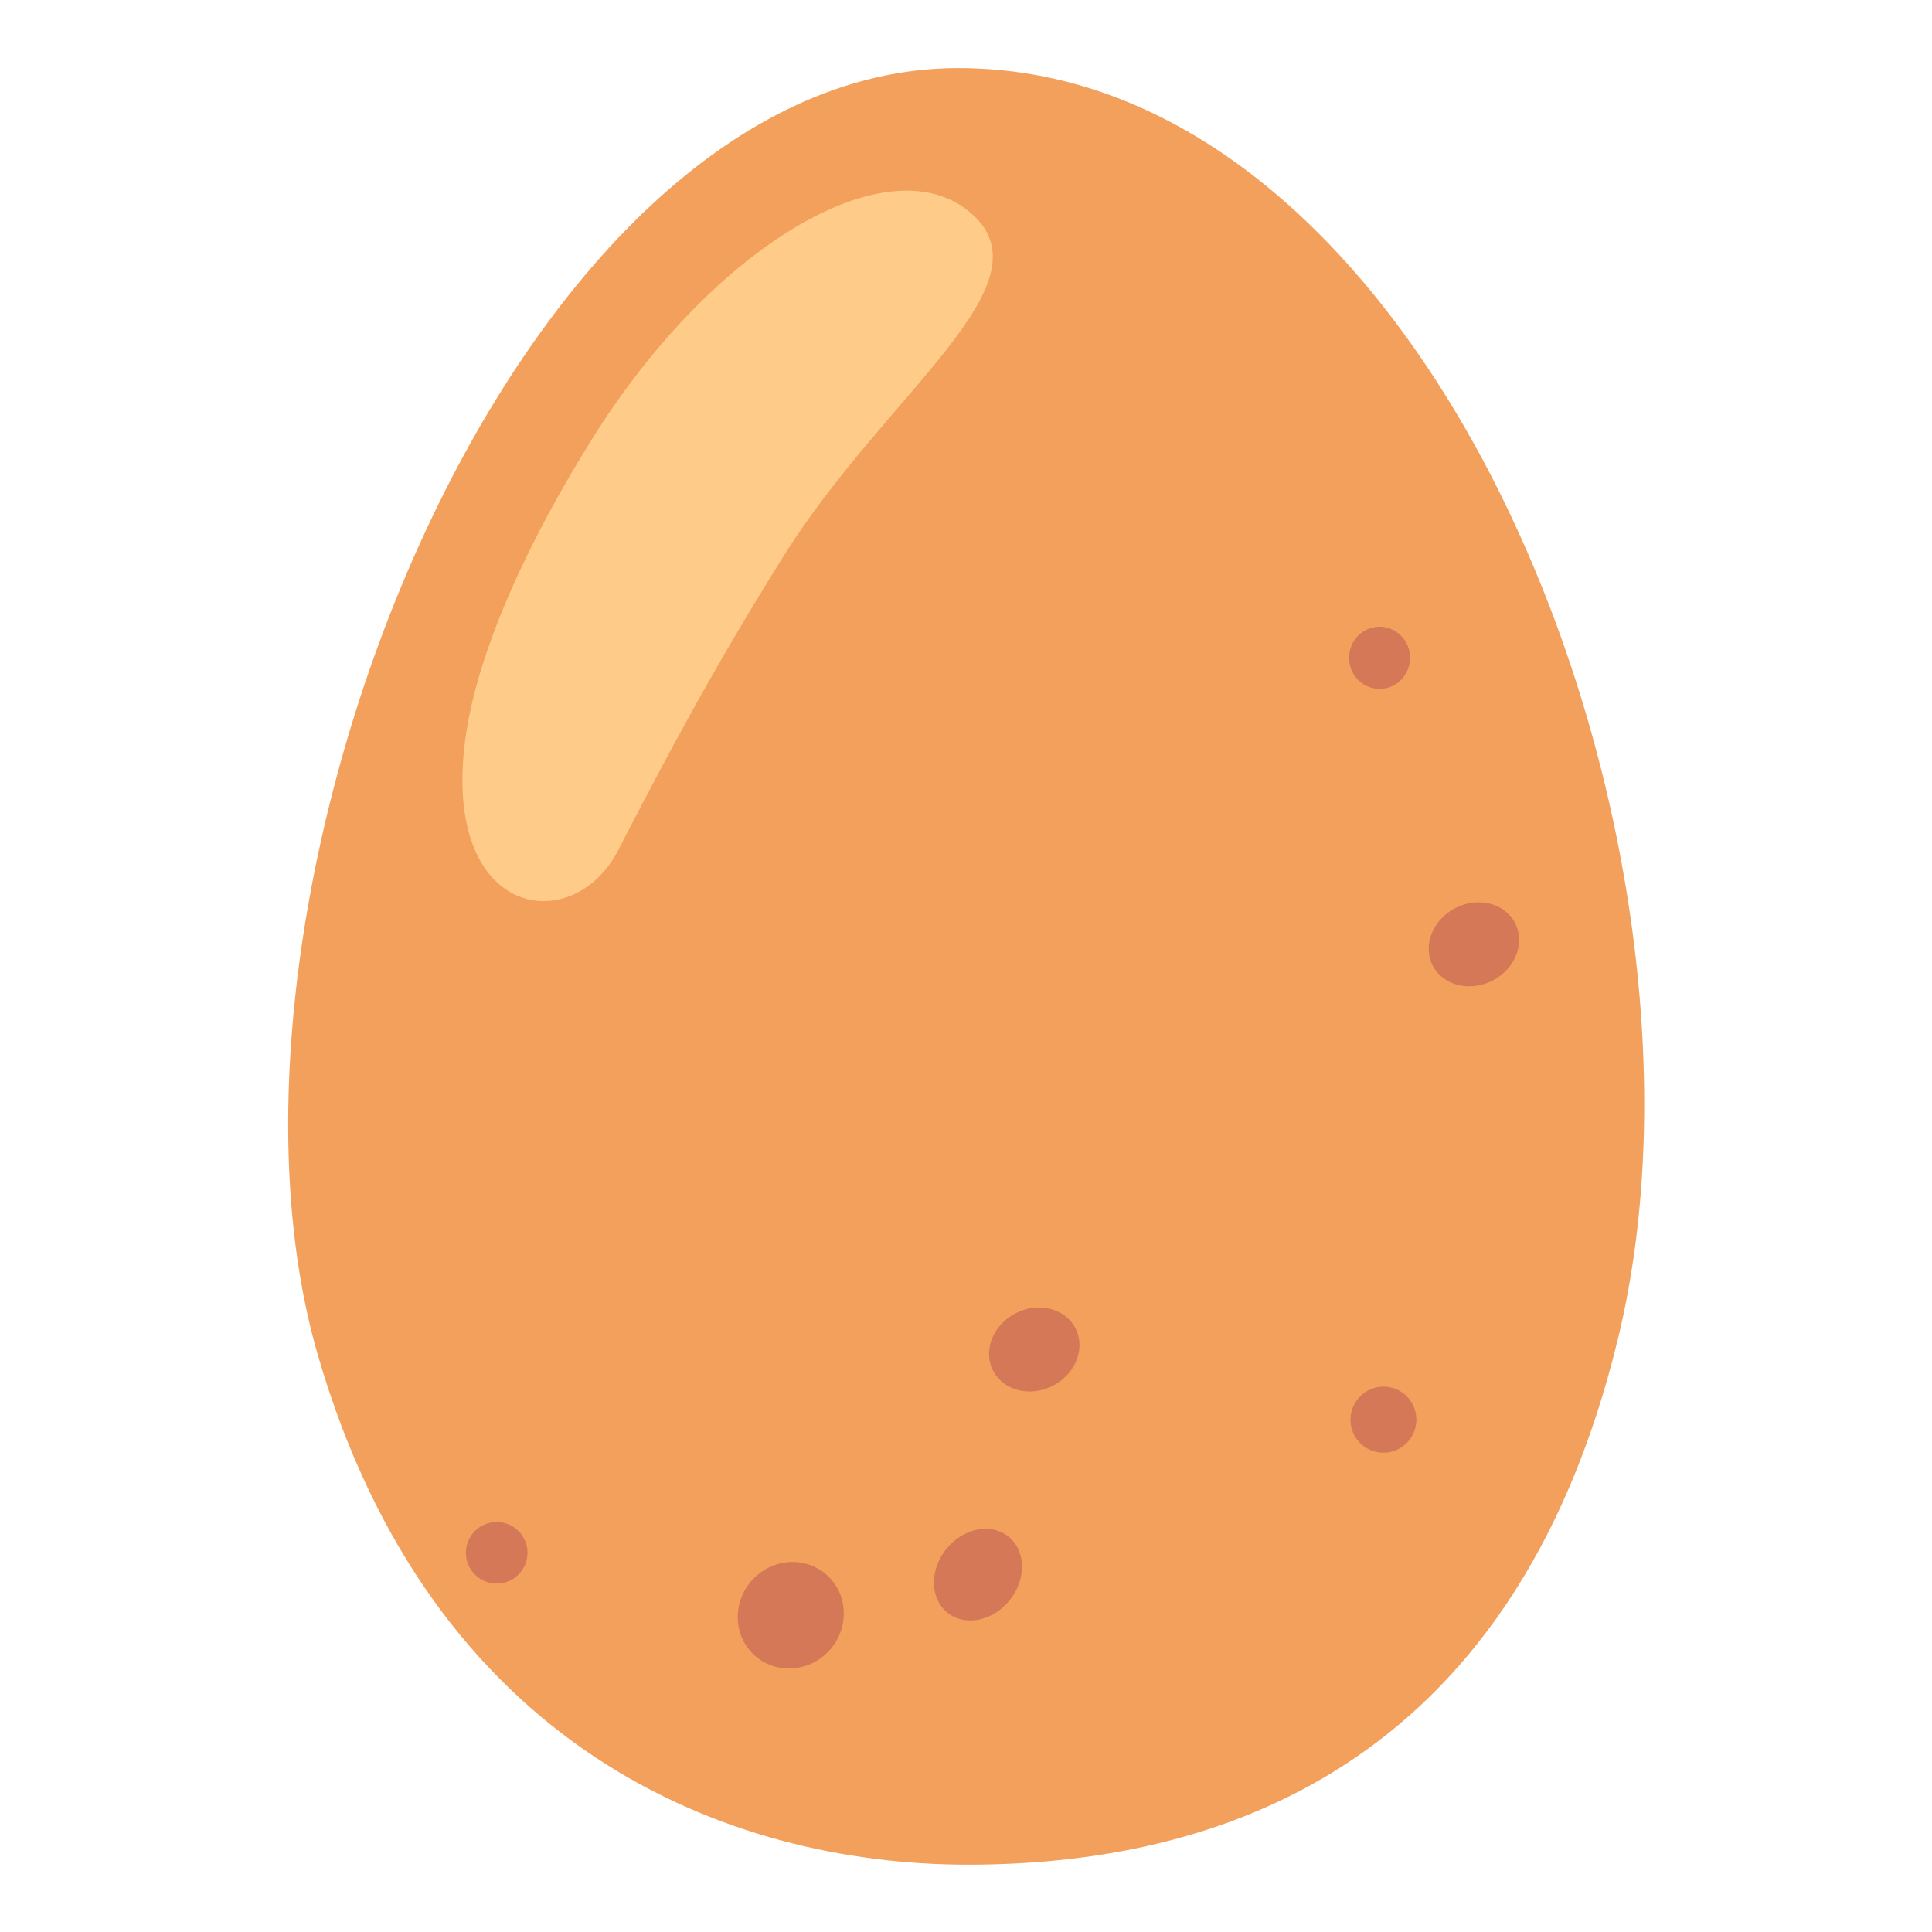
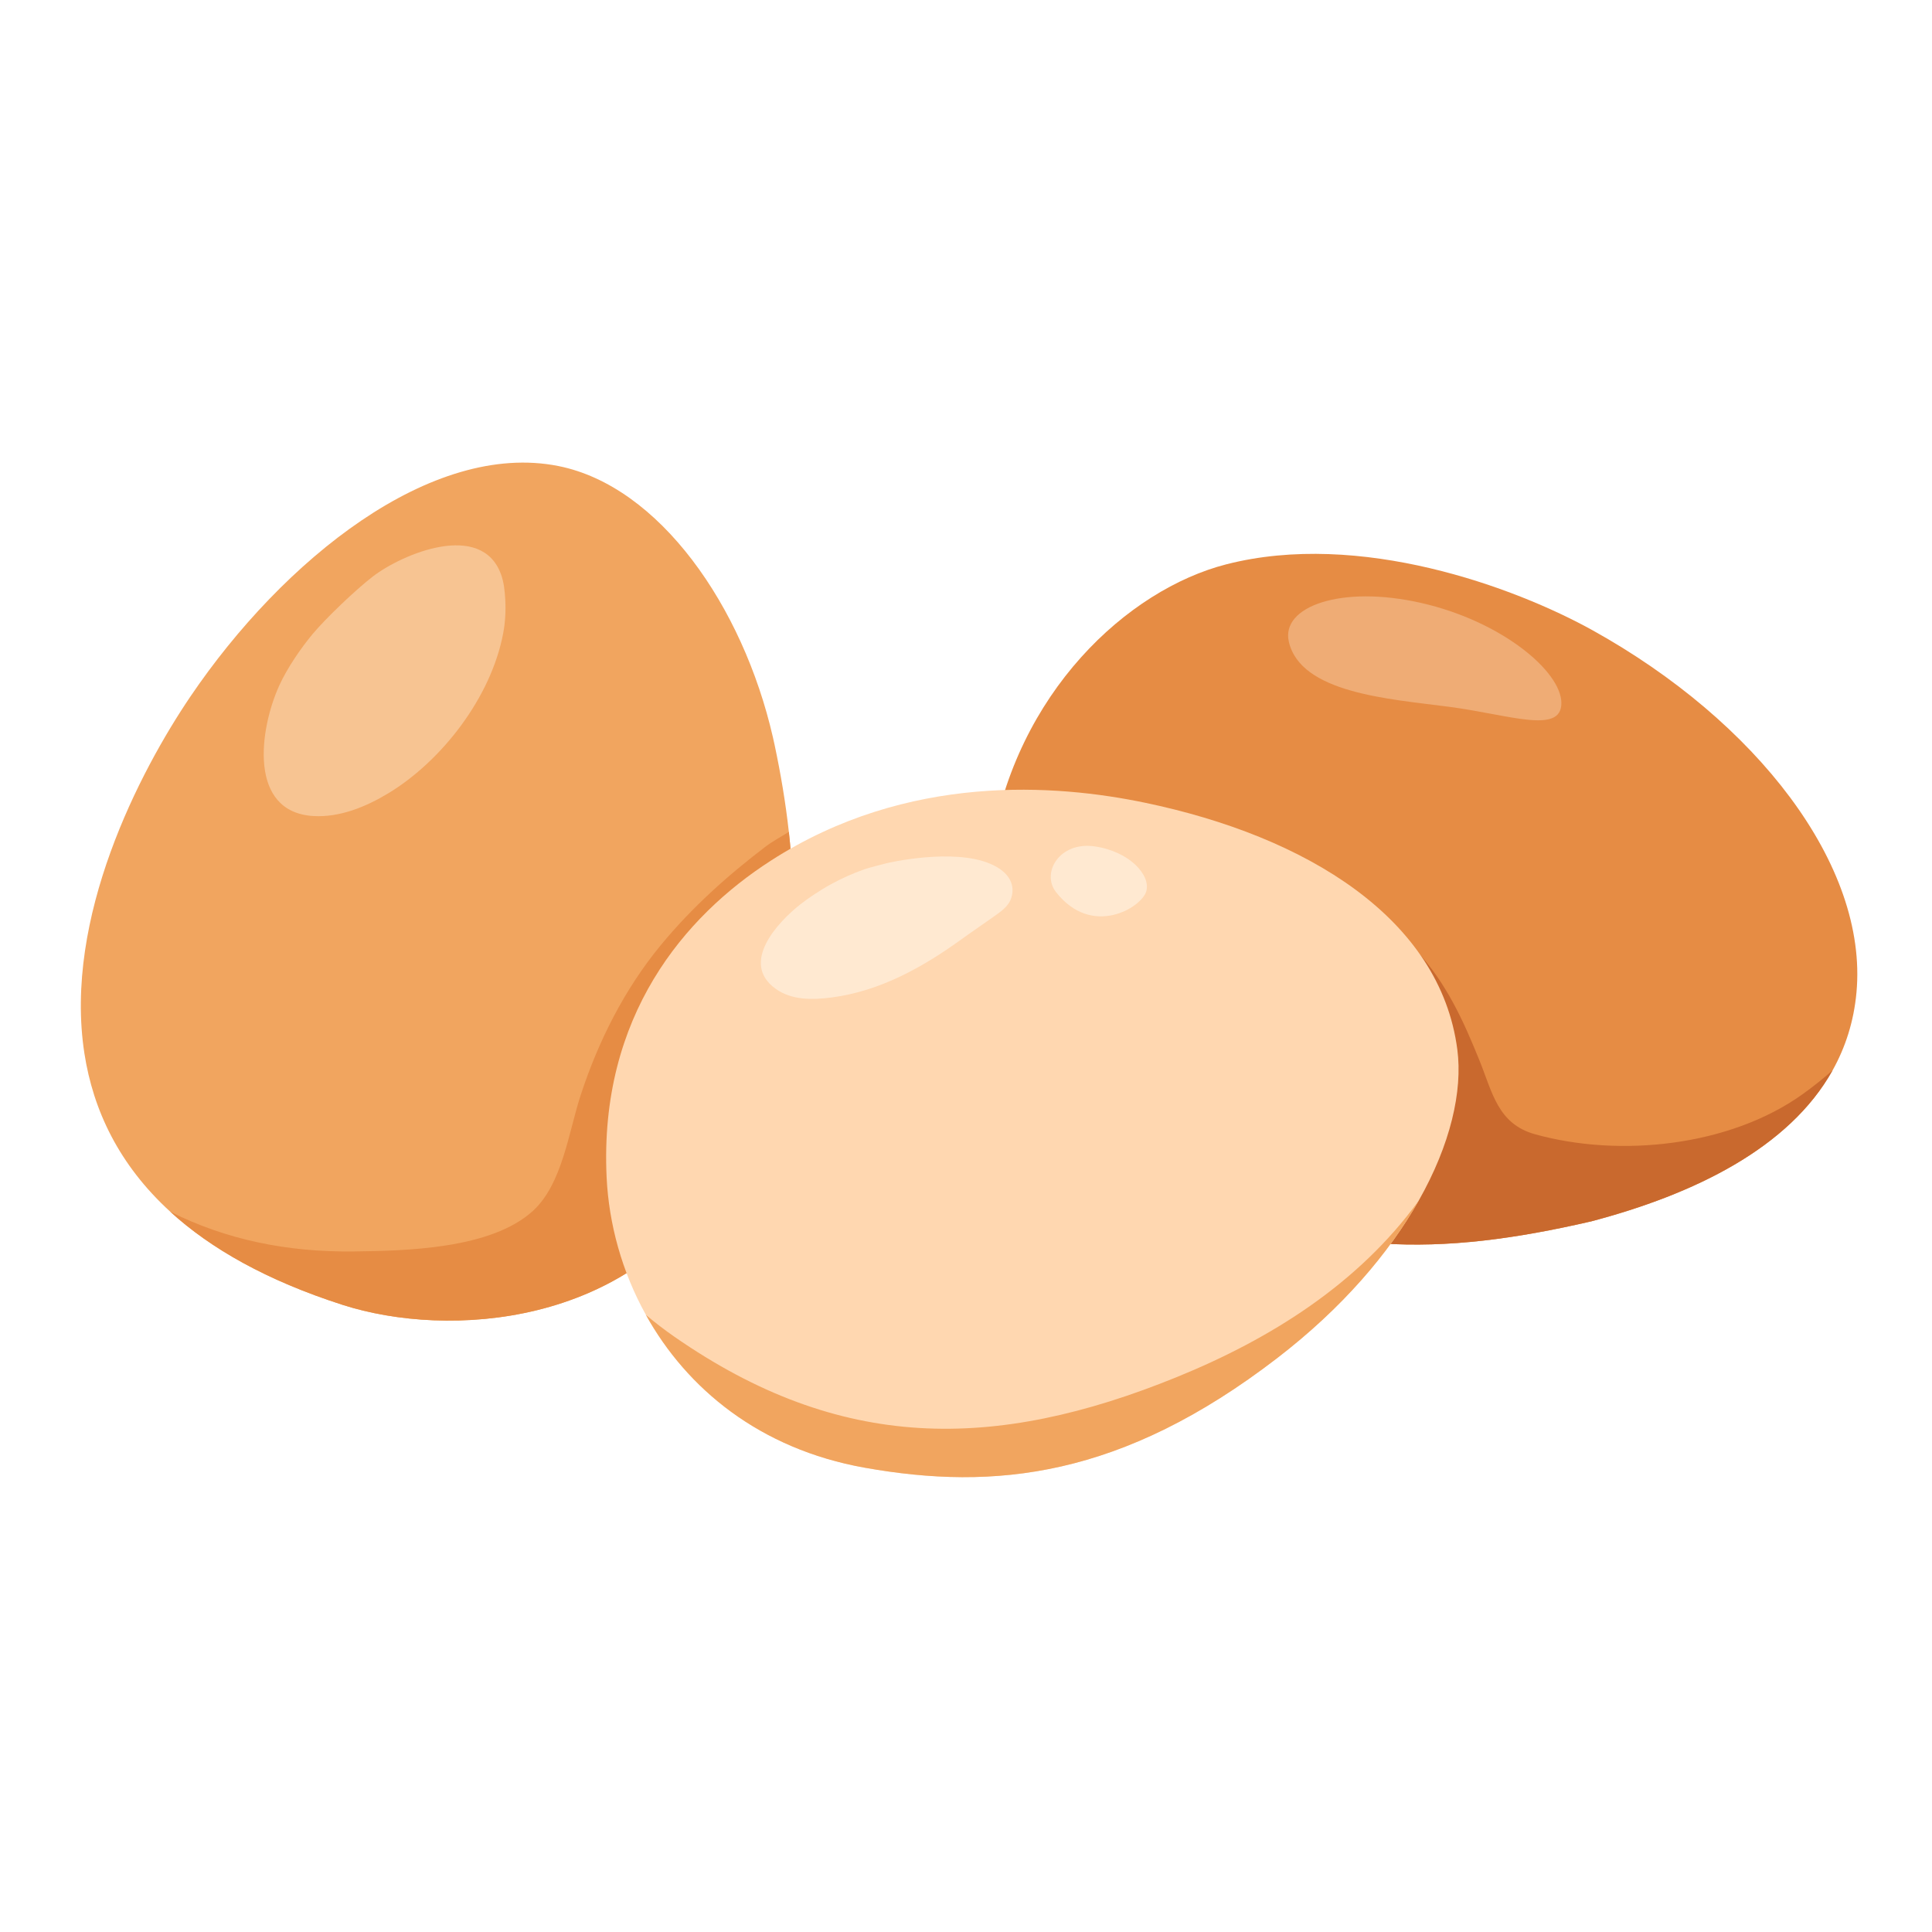
- <svg xmlns="http://www.w3.org/2000/svg" width="800px" height="800px" viewBox="0 0 128 128" aria-hidden="true" role="img" class="iconify iconify--noto" preserveAspectRatio="xMidYMid meet">
-   <path d="M63.43 4.51c31.68-.07 51.67 51.46 43.78 84.12c-6.98 28.92-27.03 34.91-43.08 34.91s-35.54-7.78-43.08-33.79C12.33 59.63 33.87 4.58 63.43 4.51z" fill="#f2a05b" />
-   <path d="M39.26 29.03c-3.8 6.07-7.63 13.71-8.45 20.08c-1.5 11.73 7.13 13.05 10.14 7.23s6.09-11.71 10.98-19.52c6.76-10.79 17.83-18.02 12.39-22.71s-17.08 2.16-25.06 14.92z" fill="#fecc88" />
-   <ellipse cx="91.4" cy="43.58" rx="2.02" ry="2.06" fill="#d47858" />
-   <ellipse transform="rotate(-67.642 91.663 94.057)" cx="91.66" cy="94.05" rx="2.19" ry="2.18" fill="#d47858" />
-   <circle transform="rotate(-67.642 32.913 102.875)" cx="32.91" cy="102.87" fill="#d47858" r="2.04" />
-   <ellipse transform="rotate(-27.393 97.64 62.565)" cx="97.65" cy="62.57" rx="3.07" ry="2.7" fill="#d47858" />
-   <ellipse transform="rotate(-27.393 68.515 89.405)" cx="68.52" cy="89.41" rx="3.07" ry="2.7" fill="#d47858" />
-   <ellipse transform="rotate(-51.428 64.796 104.32)" cx="64.79" cy="104.32" rx="3.23" ry="2.7" fill="#d47858" />
-   <ellipse transform="rotate(-48.356 52.395 107.012)" cx="52.39" cy="107.01" rx="3.58" ry="3.46" fill="#d47858" />
+ <svg xmlns="http://www.w3.org/2000/svg" width="1080" zoomAndPan="magnify" viewBox="0 0 810 810" height="1080" preserveAspectRatio="xMidYMid meet" version="1.0">
+   <path fill="#f1a55f" d="M 330.727 348.758 C 329.371 336.527 327.316 324.355 324.742 312.23 C 324.516 311.172 324.277 310.129 324.039 309.07 C 311.438 254.078 276.402 203.812 234.07 195.379 C 180.848 184.801 118.777 234.547 79.809 292.055 C 58.672 323.285 26.559 384.68 35.391 441.668 C 39.055 465.371 49.824 488.328 71.395 508.023 C 88.27 523.43 111.762 536.84 143.652 547.074 C 188.234 561.375 264.203 556.012 300.938 495.004 C 330.25 446.285 336.074 397.148 330.727 348.758 Z M 330.727 348.758 " fill-opacity="1" fill-rule="evenodd" />
+   <path fill="#e68c44" d="M 71.395 508.023 C 88.27 523.43 111.762 536.84 143.652 547.074 C 188.234 561.375 264.203 556.012 300.938 495.004 C 330.25 446.301 336.074 397.164 330.727 348.773 C 326.961 351.055 323.086 353.32 321.195 354.766 C 305.02 367.07 290.137 380.402 277.164 396.105 C 261.789 414.73 250.828 436.527 243.363 459.426 C 238.434 474.531 235.738 496.465 223.406 507.695 C 205.855 523.668 170.344 524.398 148.285 524.68 C 120.25 525.023 94.691 519.691 71.395 508.023 Z M 71.395 508.023 " fill-opacity="1" fill-rule="evenodd" />
+   <path fill="#e68c44" d="M 667.133 512.062 C 668.191 511.809 666.094 512.332 667.133 512.062 Z M 768.32 448.742 C 773.715 439.09 777.215 428.258 778.332 416.129 C 783.262 362.539 736.117 302.277 667.836 264.328 C 634.871 246.02 570.016 222.285 514.156 236.59 C 472.746 247.195 425.898 290.387 415.516 355.73 C 410.898 384.812 416.289 420.883 436.906 451.293 C 449.074 469.242 466.562 485.199 490.41 496.582 C 554.688 527.23 603.5 526.75 667.133 512.062 C 666.094 512.332 668.176 511.824 667.133 512.062 C 710.152 500.723 750.074 481.387 768.32 448.742 Z M 768.32 448.742 " fill-opacity="1" fill-rule="evenodd" />
+   <path fill="#c9692e" d="M 436.906 451.293 C 449.074 469.242 466.562 485.199 490.41 496.582 C 554.688 527.23 603.5 526.75 667.133 512.062 C 666.094 512.332 668.176 511.824 667.133 512.062 C 710.152 500.723 750.074 481.387 768.305 448.758 C 764.238 452.332 760.008 455.715 755.57 458.875 C 725.242 480.477 679.363 485.484 643.57 475.547 C 627.957 471.211 625.711 458.055 620.332 444.75 C 613.48 427.781 606.375 412.137 593.789 398.504 C 586.234 390.328 577.641 383.383 568.973 376.457 C 565.934 374.027 562.805 371.746 559.797 369.289 C 558.305 368.066 498.082 401.828 484.199 411.543 C 470.926 420.84 452.664 434.797 436.906 451.293 Z M 436.906 451.293 " fill-opacity="1" fill-rule="evenodd" />
+   <path fill="#ffd7b0" d="M 594.801 503.375 C 608.117 479.852 613.27 457.504 610.992 440.027 C 603.812 385.023 547.848 350.652 479.938 336.527 C 443.074 328.855 380.555 323.836 323.07 360.902 C 287.234 384.008 251.125 425.785 254.328 493.574 C 255.25 513.074 260.719 533.129 270.801 551.273 C 287.949 582.113 318.41 607.457 362.5 615.324 C 417.004 625.051 470.332 619.48 535.457 569.391 C 562.762 548.414 582.348 525.383 594.801 503.375 Z M 594.801 503.375 " fill-opacity="1" fill-rule="evenodd" />
+   <path fill="#f1a55f" d="M 270.801 551.289 C 287.949 582.129 318.41 607.473 362.5 615.34 C 417.004 625.066 470.332 619.496 535.457 569.406 C 562.762 548.398 582.348 525.383 594.801 503.375 C 569.672 538.105 532.91 561.242 493.496 577.301 C 416.586 608.633 352.105 608.59 282.809 560.48 C 278.652 557.59 274.66 554.523 270.801 551.289 Z M 270.801 551.289 " fill-opacity="1" fill-rule="evenodd" />
+   <path fill="#ffe9d1" d="M 156.344 241.684 C 149.043 247.285 136.441 259.383 131.109 265.773 C 126.074 271.809 120.398 280.121 117.109 287.348 C 108.707 305.746 103.957 340.508 131.422 342.129 C 142.43 342.77 153.426 338.27 162.84 332.566 C 185.168 319.039 205.871 292.473 210.965 265.508 C 211.844 260.859 212.098 256.09 211.832 251.367 C 211.637 247.793 211.266 244.055 210.012 240.688 C 201.789 218.367 168.797 232.121 156.344 241.684 Z M 156.344 241.684 " fill-opacity="0.451" fill-rule="evenodd" />
+   <path fill="#ffe9d1" d="M 415.082 362.109 C 399.324 355.48 372.316 361.75 371.766 361.898 C 370.113 362.316 363.887 363.91 362.277 364.492 C 357.57 366.16 352.938 368.246 348.559 370.629 C 346.027 372 343.57 373.535 341.156 375.129 C 339.266 376.383 337.418 377.691 335.629 379.094 C 325.859 386.781 310.277 403.707 325.098 414.492 C 331.906 419.438 340.754 419.23 348.723 418.188 C 369.039 415.52 386.961 405.465 403.004 393.871 C 407.484 390.625 412.074 387.539 416.586 384.336 C 419.27 382.43 422.574 380.211 423.781 377.008 C 425.84 371.598 423.707 365.73 415.082 362.109 Z M 415.082 362.109 " fill-opacity="1" fill-rule="evenodd" />
+   <path fill="#ffe9d1" d="M 442.746 374.027 C 436.473 366.012 444.086 352.781 458.832 354.84 C 473.578 356.91 482.637 367.012 480.551 373.789 C 478.449 380.582 457.773 393.203 442.746 374.027 Z M 442.746 374.027 " fill-opacity="1" fill-rule="evenodd" />
+   <path fill="#ffe9d1" d="M 540.34 269.008 C 536.988 254.289 562.27 245.141 595.887 252.797 C 629.508 260.457 654.547 281.402 654.621 294.723 C 654.684 308.043 632.738 299.625 607.434 296.316 C 582.141 293.008 545.258 290.566 540.34 269.008 Z M 540.34 269.008 " fill-opacity="0.346" fill-rule="evenodd" />
</svg>
